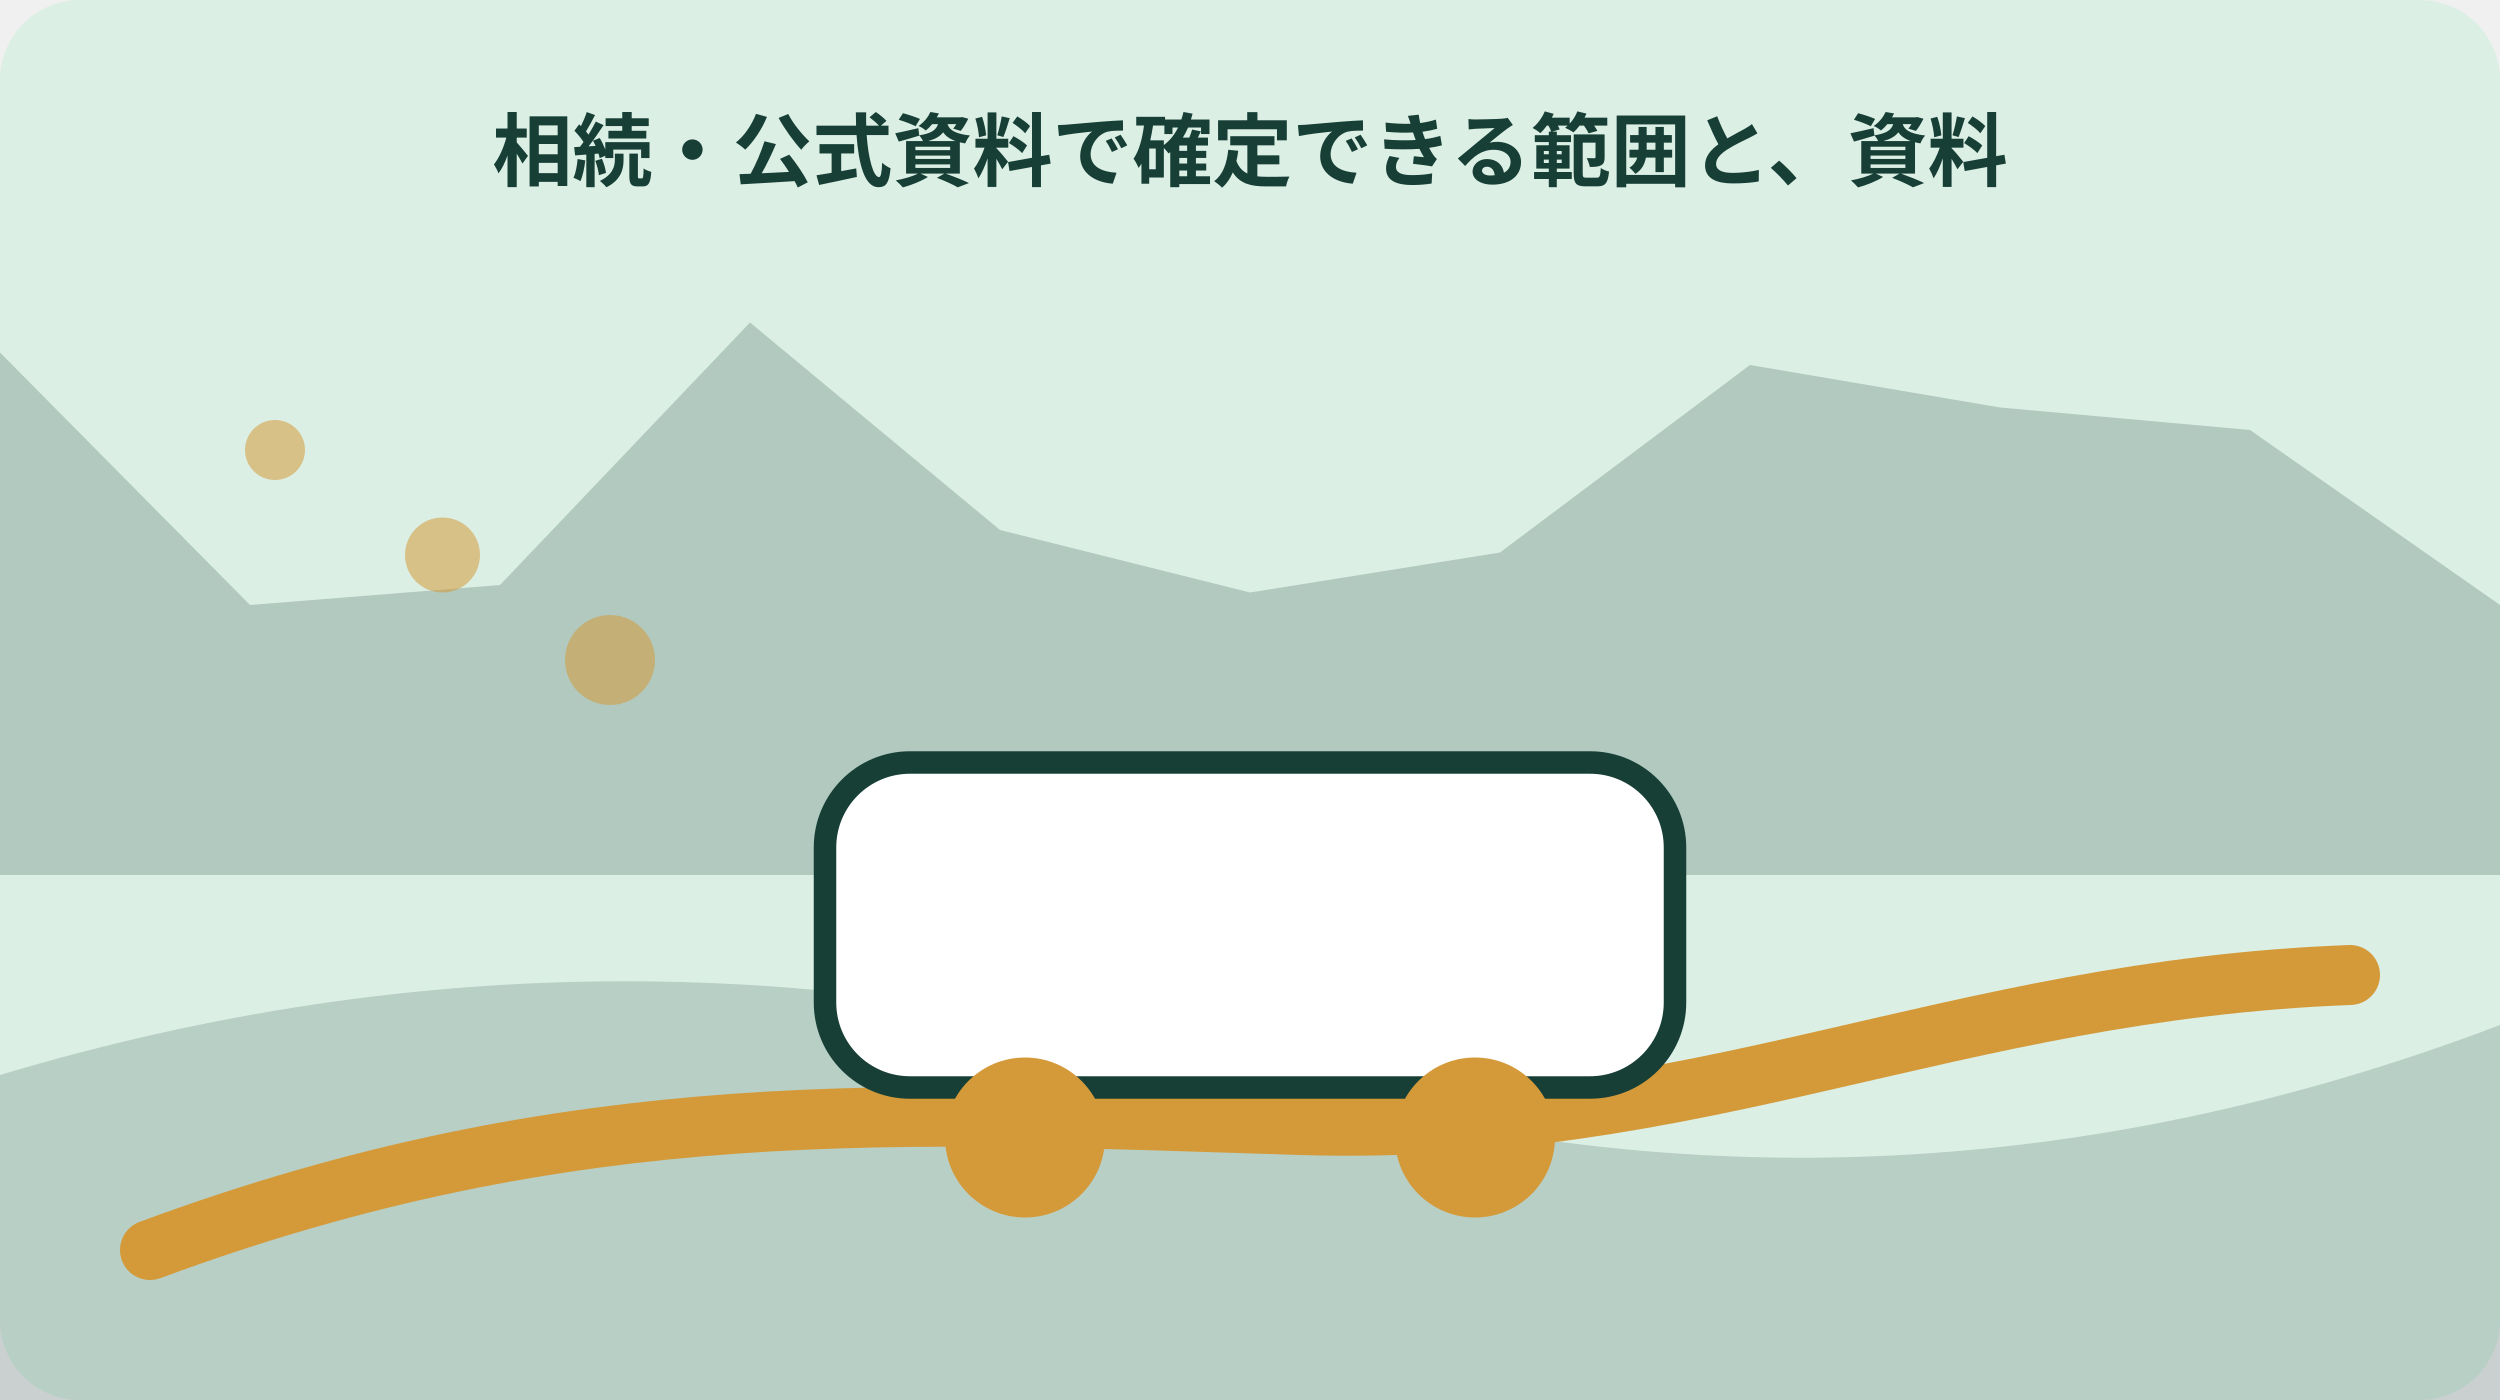
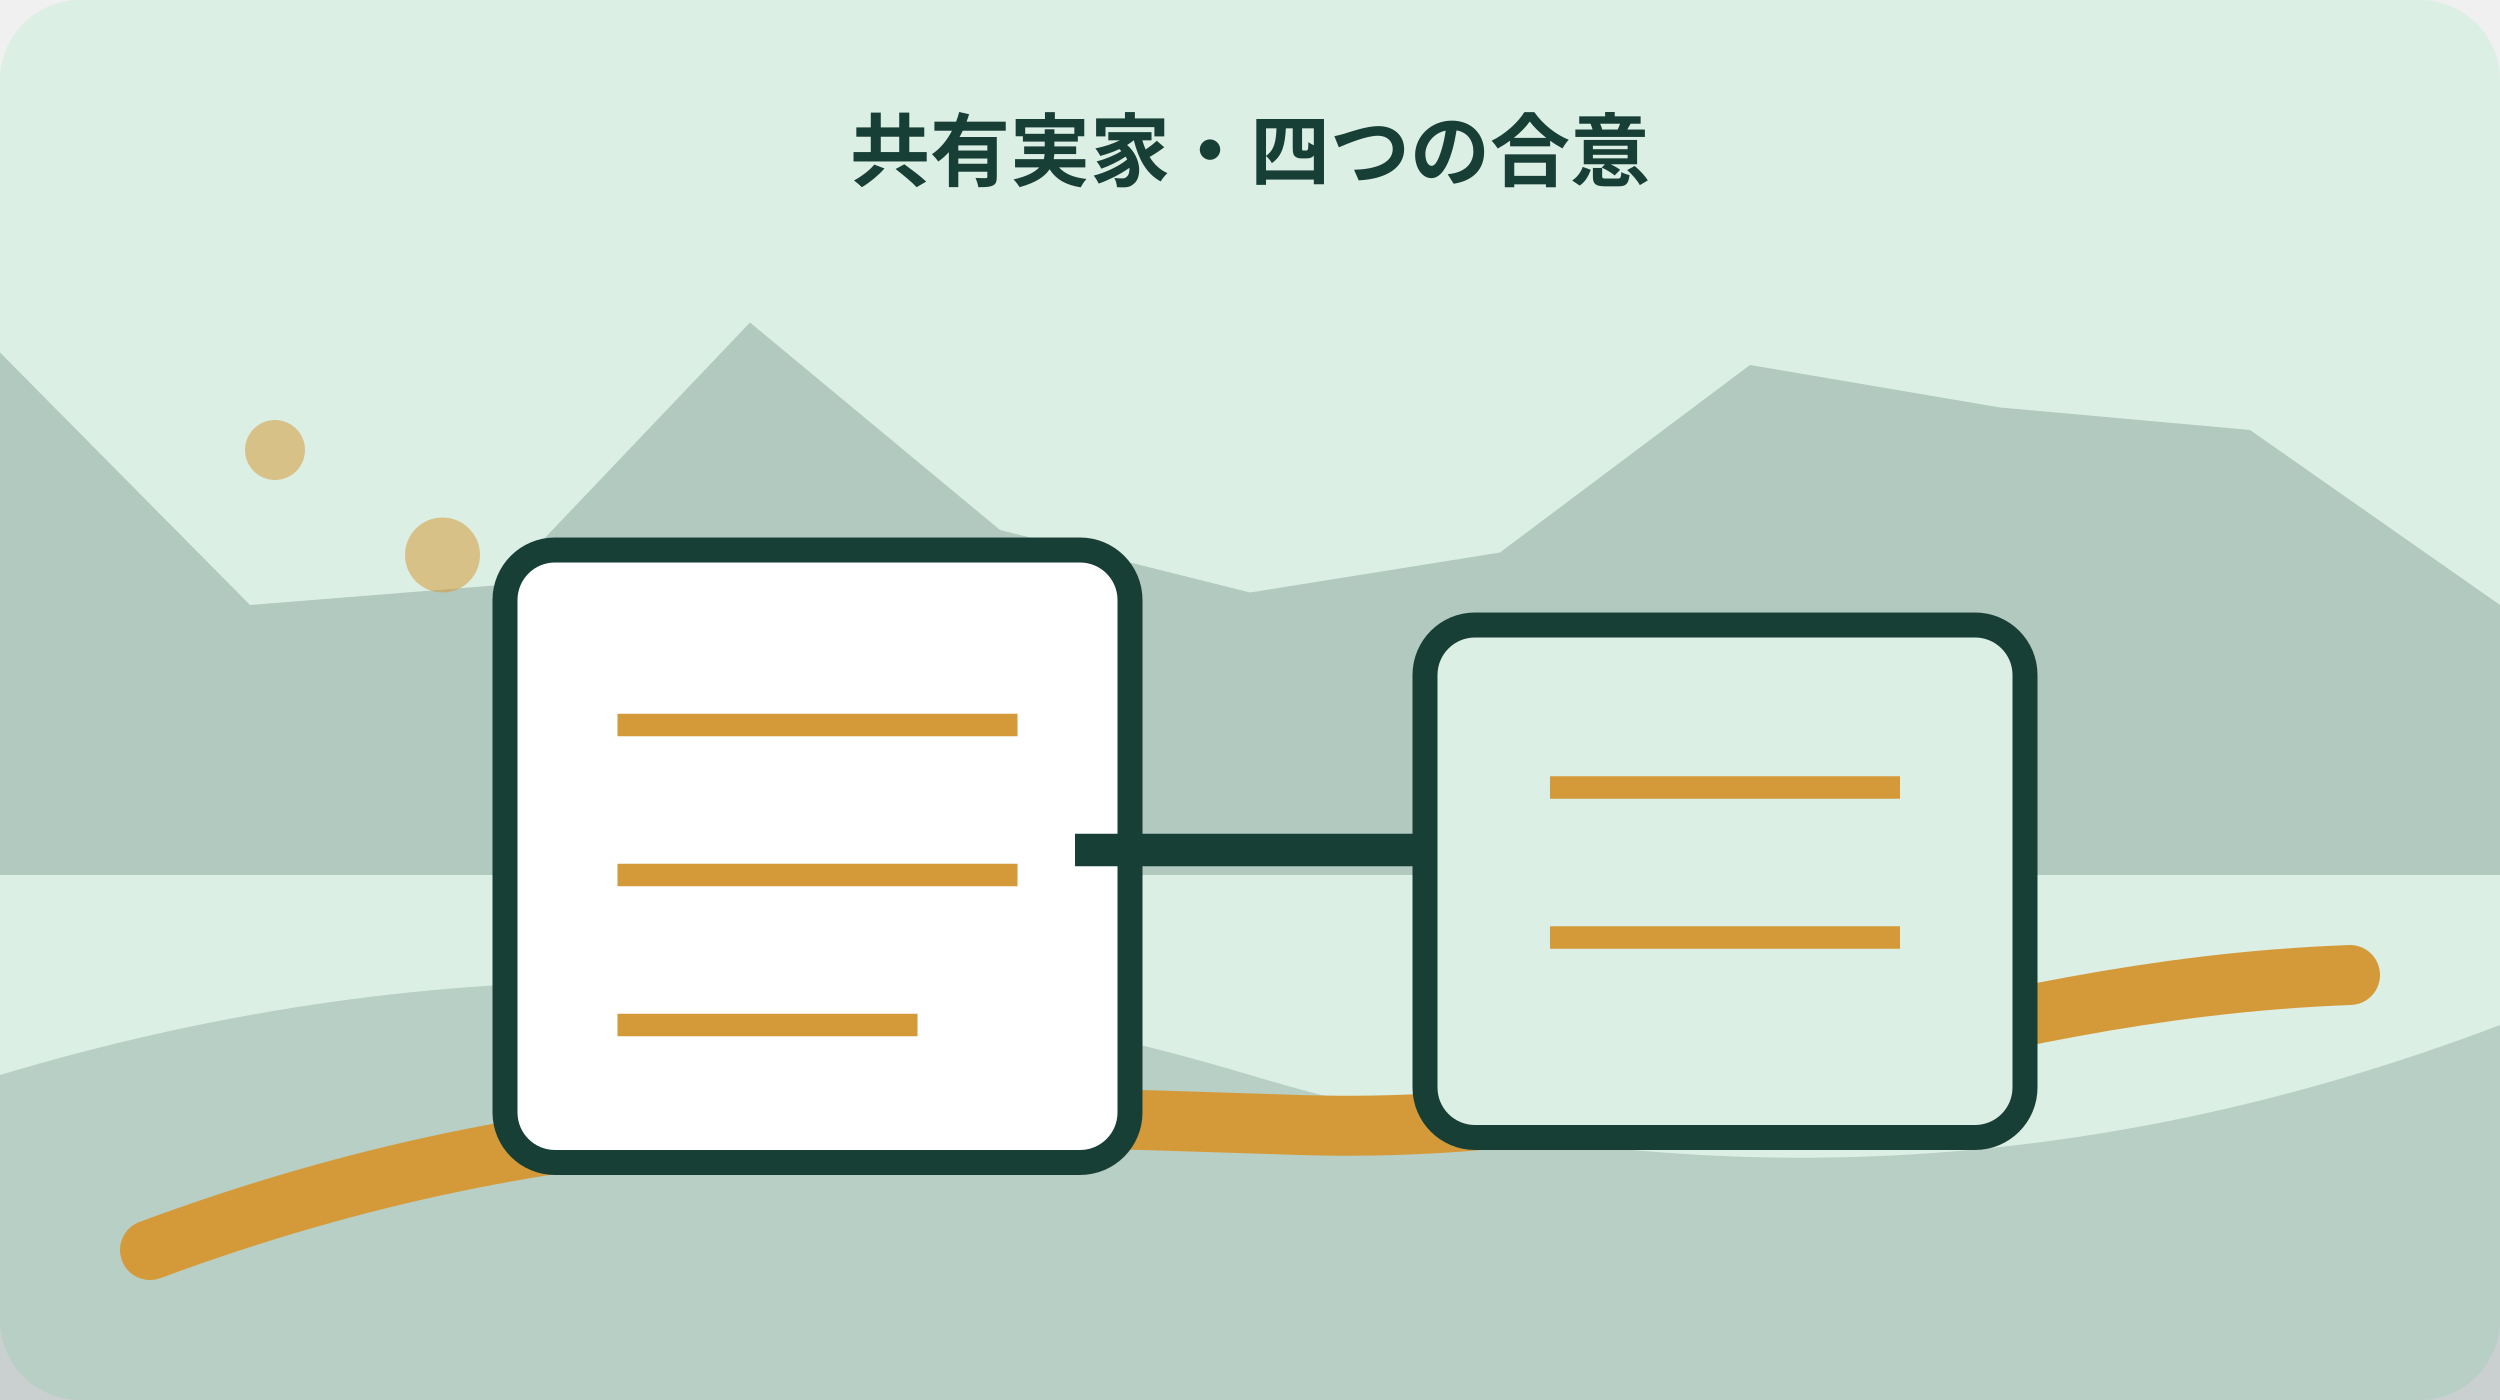
<svg xmlns="http://www.w3.org/2000/svg" width="1000" height="560" viewBox="0 0 1000 560" role="img" aria-labelledby="title desc" data-illustration="mori-editorial" data-topic-id="133" data-scene-index="1">
  <rect width="1000" height="560" rx="32" fill="#dcefe5" />
  <polygon points="0,141 100,242 200,234 300,129 400,212 500,237 600,221 700,146 800,163 900,172 1000,242 1000,350 0,350" fill="#173f36" opacity=".22" />
  <path d="M0 430 Q250 355 500 430 T1000 410 V560 H0Z" fill="#173f36" opacity=".18" />
  <path d="M60 500 C230 437 360 445 520 450 S780 396 940 390" fill="none" stroke="#d49a3a" stroke-width="24" stroke-linecap="round" />
  <circle cx="110" cy="180" r="12" fill="#d49a3a" opacity=".55" />
  <circle cx="177" cy="222" r="15" fill="#d49a3a" opacity=".55" />
  <circle cx="244" cy="264" r="18" fill="#d49a3a" opacity=".55" />
-   <g data-scene="transport">
-     <rect x="330" y="305" width="340" height="130" rx="34" fill="#fff" stroke="#173f36" stroke-width="9" />
-     <circle cx="410" cy="455" r="32" fill="#d49a3a" />
-     <circle cx="590" cy="455" r="32" fill="#d49a3a" />
+   <g data-scene="shared-house-family-agreement-board">
+     <rect x="202" y="220" width="250" height="245" rx="20" fill="#fff" stroke="#173f36" stroke-width="10" />
+     <rect x="570" y="250" width="240" height="205" rx="20" fill="#dcefe5" stroke="#173f36" stroke-width="10" />
+     <path d="M247 290h160M247 350h160M247 410h120M620 315h140M620 375h140" stroke="#d49a3a" stroke-width="9" />
+     <path d="M430 340h140" stroke="#173f36" stroke-width="13" />
  </g>
-   <text x="500" y="72" text-anchor="middle" font-family="sans-serif" font-size="32" font-weight="700" fill="#173f36">相続・公式資料で確定できる範囲と、資料</text>
+   <text x="500" y="72" text-anchor="middle" font-family="sans-serif" font-size="32" font-weight="700" fill="#173f36">共有実家・四つの合意</text>
</svg>
